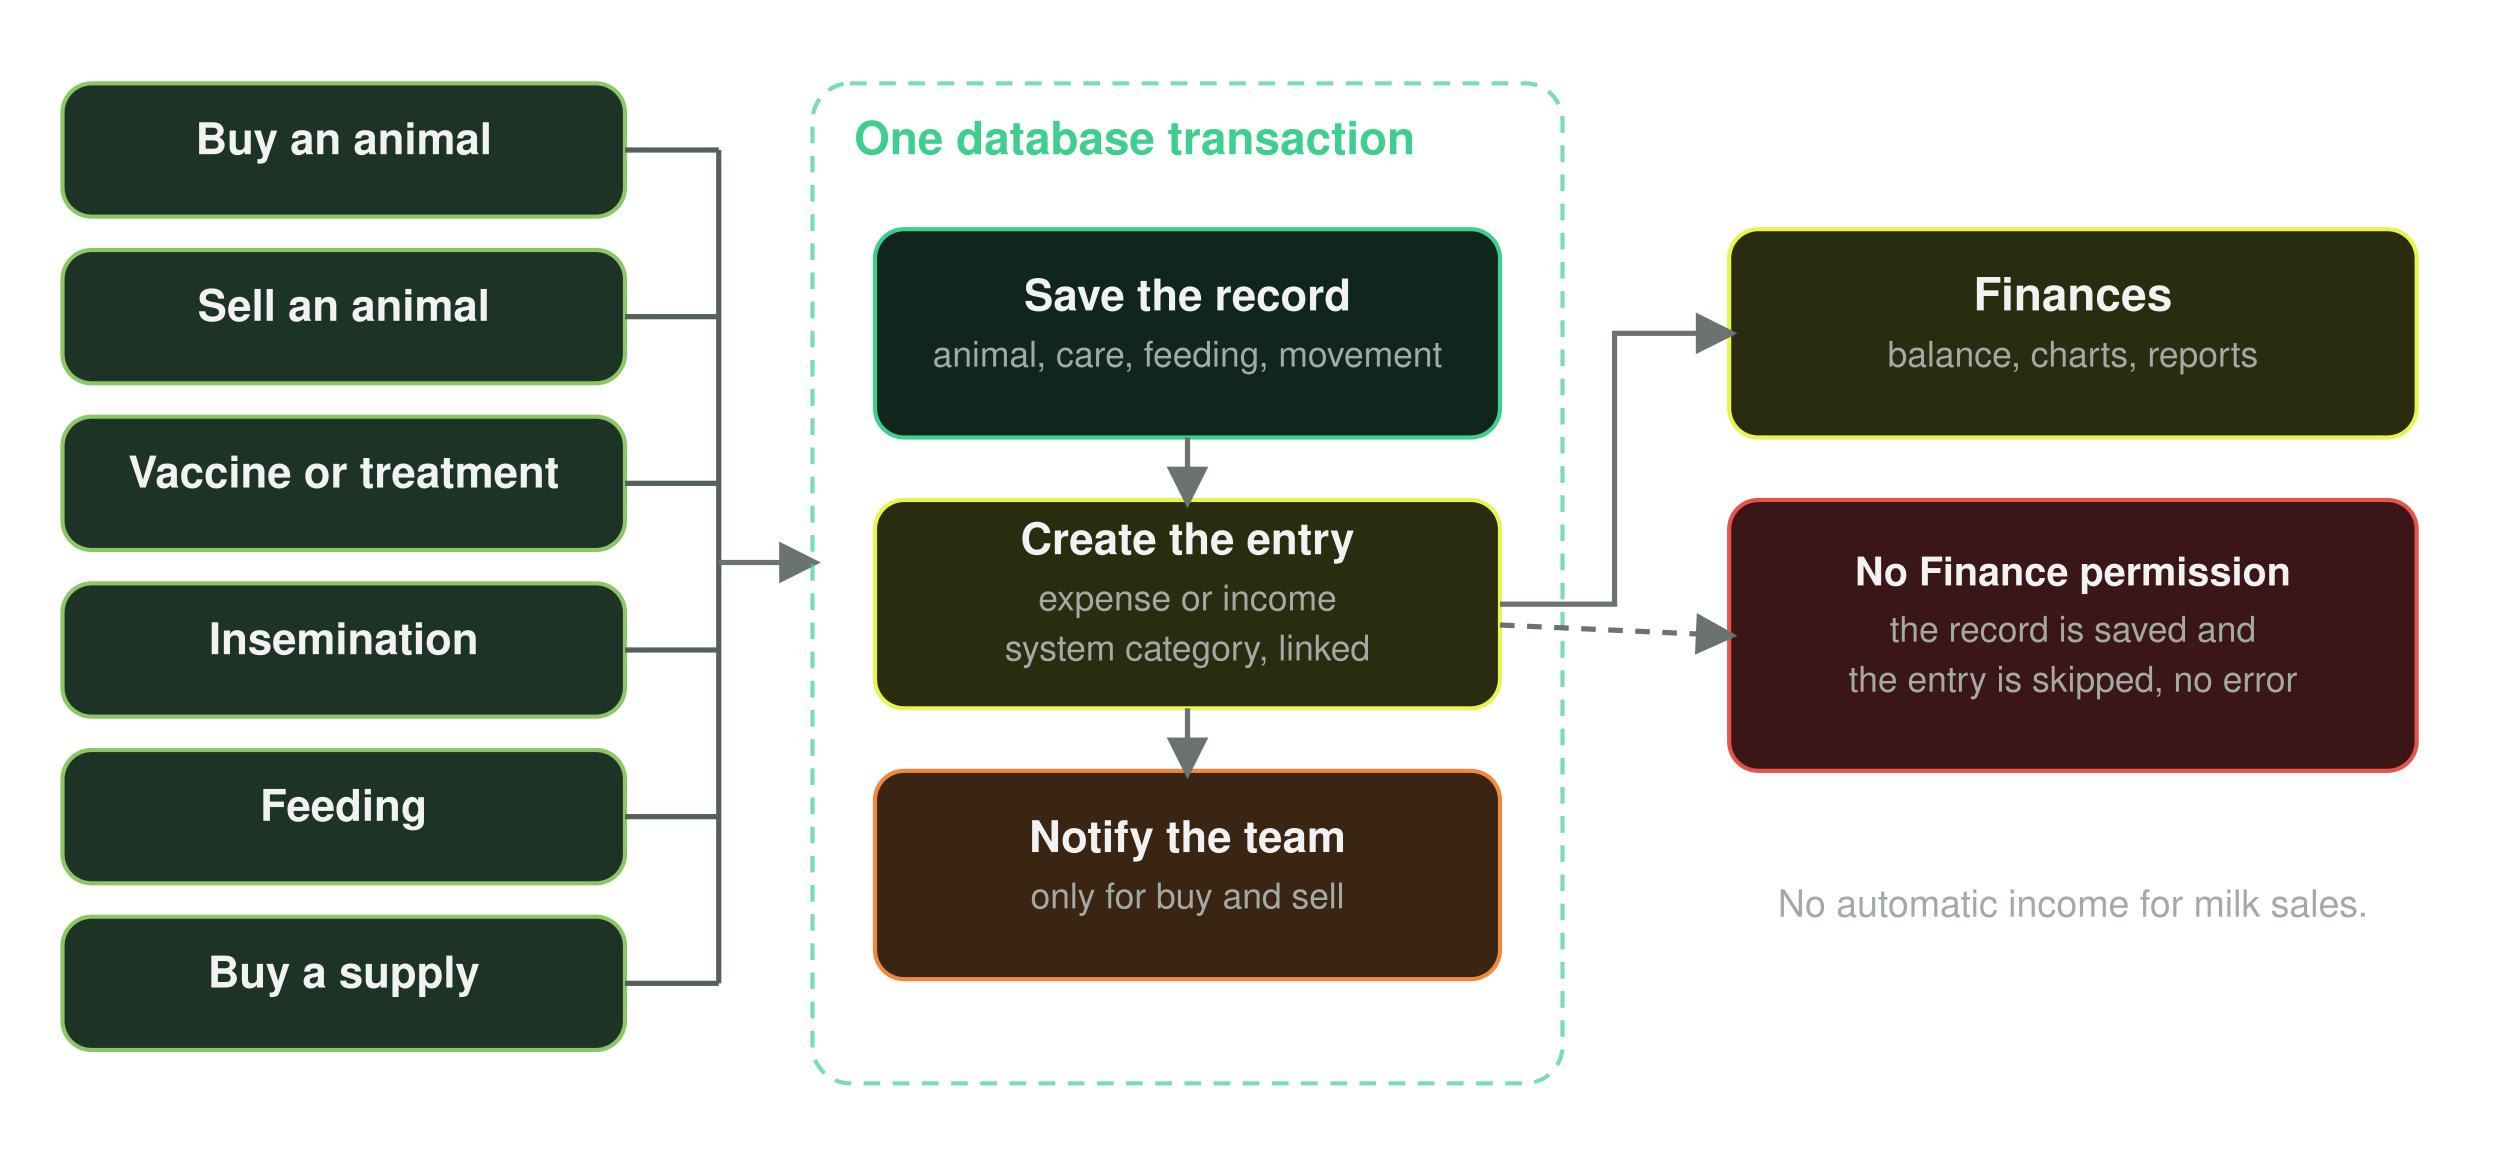
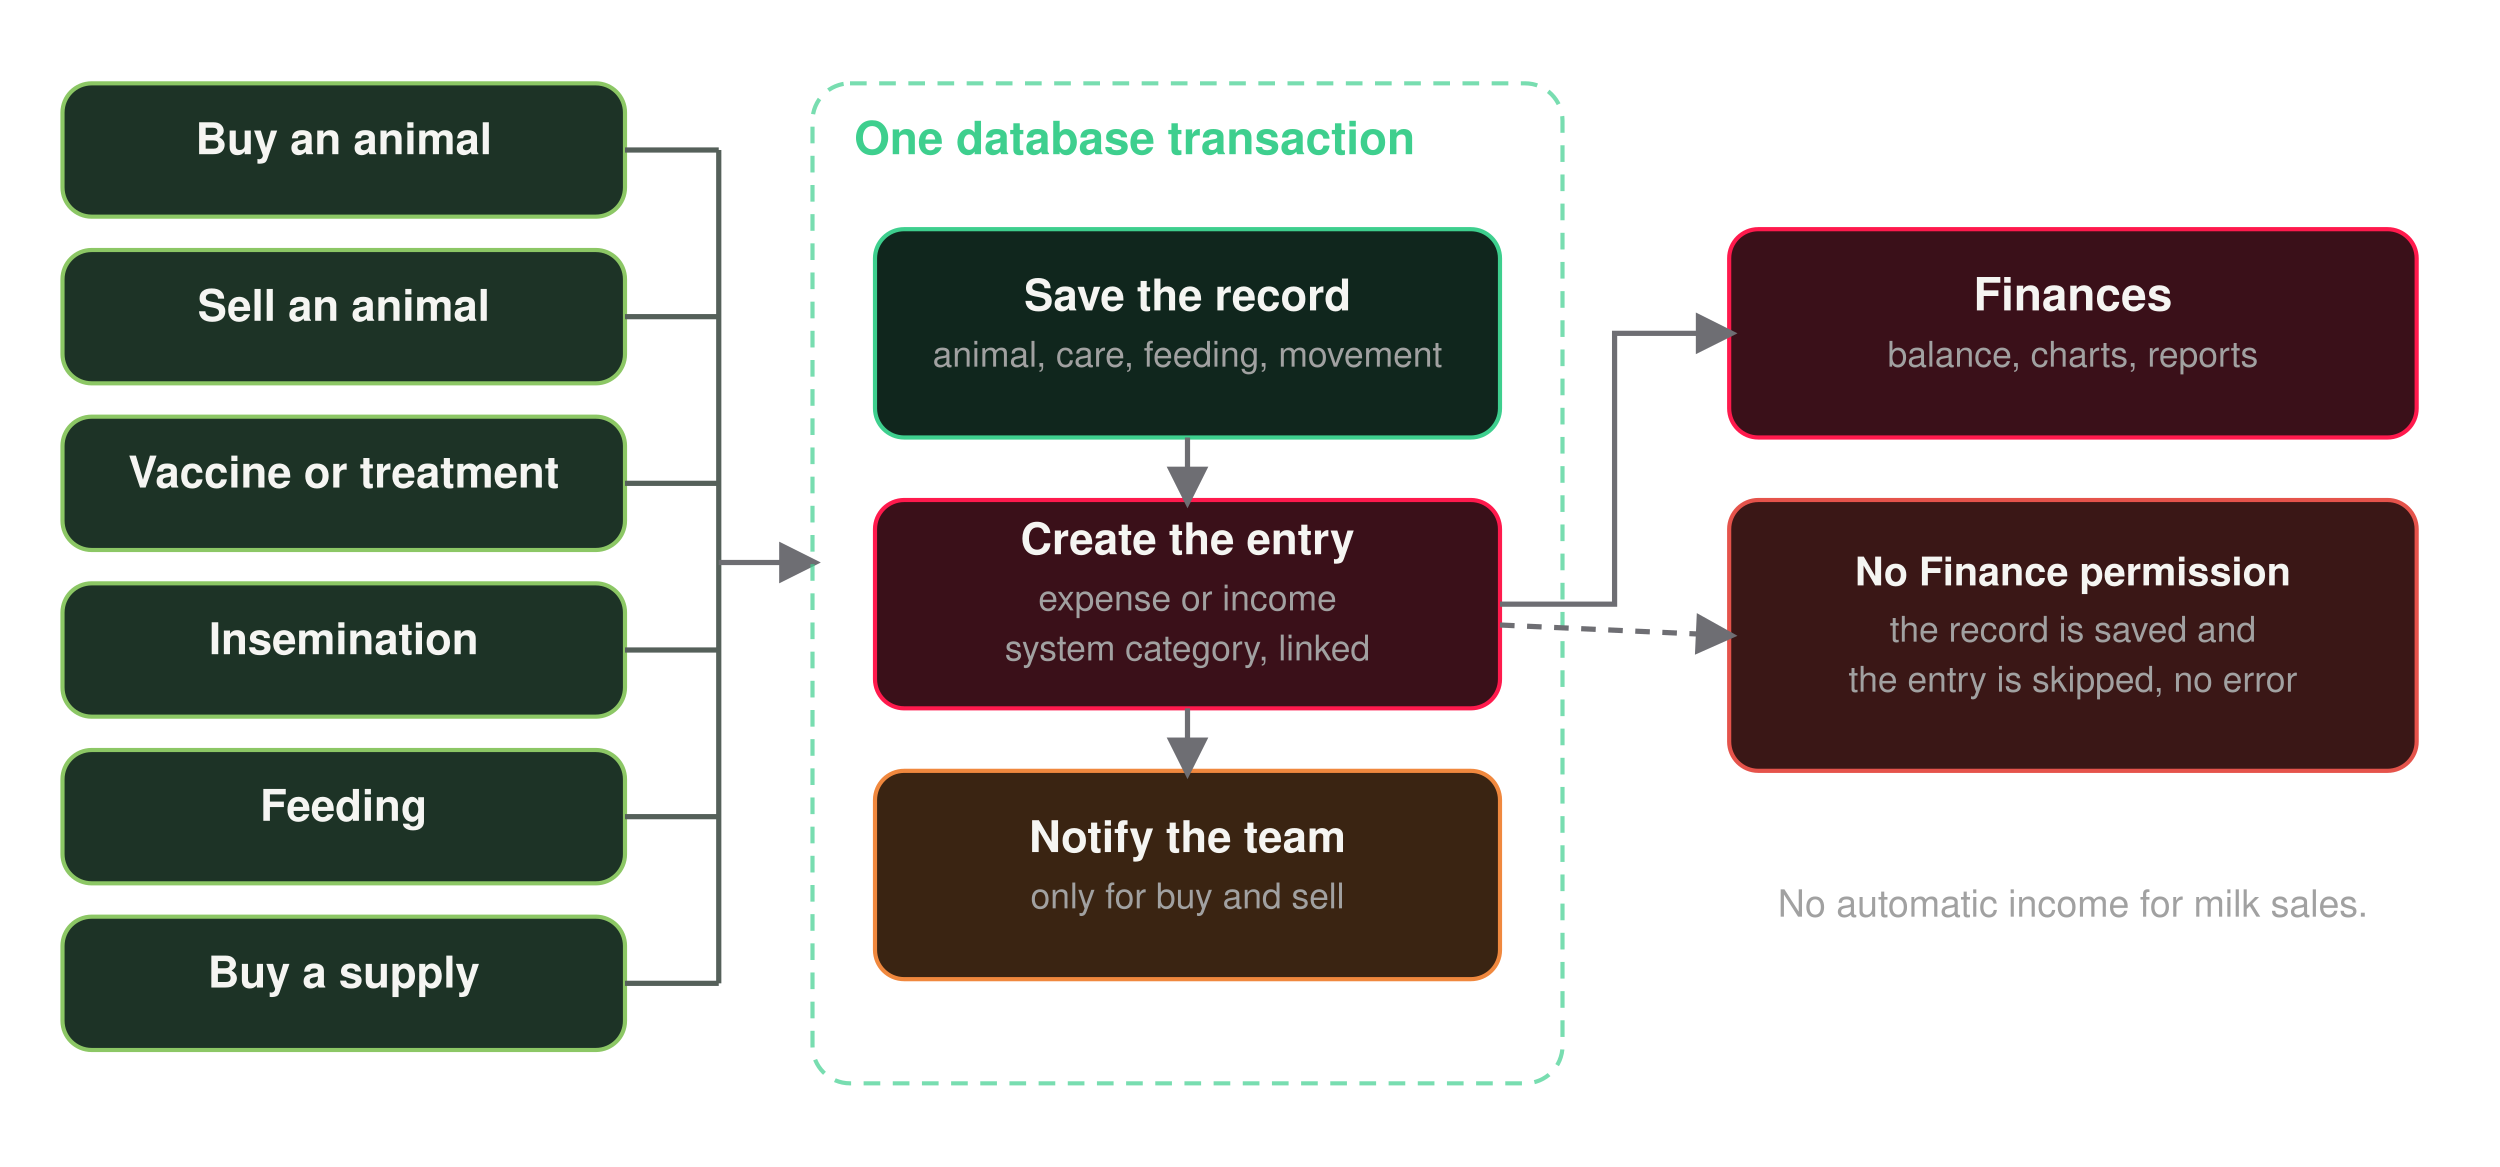
<svg xmlns="http://www.w3.org/2000/svg" viewBox="0 0 1200 560" width="1200" height="560" font-family="Helvetica, Arial, sans-serif">
  <defs>
    <marker id="a" viewBox="0 0 10 10" refX="8" refY="5" markerWidth="8" markerHeight="8" orient="auto-start-reverse">
-       <path d="M0,0 L10,5 L0,10 z" fill="#6b7370" />
+       <path d="M0,0 L10,5 L0,10 z" fill="#6e6e73" />
    </marker>
  </defs>
  <rect x="30" y="40" width="270" height="64" rx="14" fill="#1d3326" stroke="#8cc765" stroke-width="2" />
-   <text x="165.0" y="74.0" font-size="21" font-weight="700" fill="#f2f2f2" text-anchor="middle">Buy an animal</text>
+   <text x="165.0" y="74.0" font-size="21" font-weight="700" fill="#f5f5f2" text-anchor="middle">Buy an animal</text>
  <path d="M300,72 H345" stroke="#55605a" stroke-width="2.5" fill="none" />
  <rect x="30" y="120" width="270" height="64" rx="14" fill="#1d3326" stroke="#8cc765" stroke-width="2" />
-   <text x="165.0" y="154.0" font-size="21" font-weight="700" fill="#f2f2f2" text-anchor="middle">Sell an animal</text>
+   <text x="165.0" y="154.0" font-size="21" font-weight="700" fill="#f5f5f2" text-anchor="middle">Sell an animal</text>
  <path d="M300,152 H345" stroke="#55605a" stroke-width="2.5" fill="none" />
  <rect x="30" y="200" width="270" height="64" rx="14" fill="#1d3326" stroke="#8cc765" stroke-width="2" />
-   <text x="165.0" y="234.0" font-size="21" font-weight="700" fill="#f2f2f2" text-anchor="middle">Vaccine or treatment</text>
+   <text x="165.0" y="234.0" font-size="21" font-weight="700" fill="#f5f5f2" text-anchor="middle">Vaccine or treatment</text>
  <path d="M300,232 H345" stroke="#55605a" stroke-width="2.5" fill="none" />
  <rect x="30" y="280" width="270" height="64" rx="14" fill="#1d3326" stroke="#8cc765" stroke-width="2" />
-   <text x="165.0" y="314.0" font-size="21" font-weight="700" fill="#f2f2f2" text-anchor="middle">Insemination</text>
+   <text x="165.0" y="314.0" font-size="21" font-weight="700" fill="#f5f5f2" text-anchor="middle">Insemination</text>
  <path d="M300,312 H345" stroke="#55605a" stroke-width="2.5" fill="none" />
  <rect x="30" y="360" width="270" height="64" rx="14" fill="#1d3326" stroke="#8cc765" stroke-width="2" />
-   <text x="165.0" y="394.0" font-size="21" font-weight="700" fill="#f2f2f2" text-anchor="middle">Feeding</text>
+   <text x="165.0" y="394.0" font-size="21" font-weight="700" fill="#f5f5f2" text-anchor="middle">Feeding</text>
  <path d="M300,392 H345" stroke="#55605a" stroke-width="2.5" fill="none" />
  <rect x="30" y="440" width="270" height="64" rx="14" fill="#1d3326" stroke="#8cc765" stroke-width="2" />
-   <text x="165.0" y="474.0" font-size="21" font-weight="700" fill="#f2f2f2" text-anchor="middle">Buy a supply</text>
+   <text x="165.0" y="474.0" font-size="21" font-weight="700" fill="#f5f5f2" text-anchor="middle">Buy a supply</text>
  <path d="M300,472 H345" stroke="#55605a" stroke-width="2.5" fill="none" />
  <path d="M345,72 V472" stroke="#55605a" stroke-width="2.5" fill="none" />
-   <path d="M345,270 L390,270" fill="none" stroke="#6b7370" stroke-width="2.5" marker-end="url(#a)" />
+   <path d="M345,270 L390,270" fill="none" stroke="#6e6e73" stroke-width="2.5" marker-end="url(#a)" />
  <rect x="390" y="40" width="360" height="480" rx="18" fill="none" stroke="#3ecf8e" stroke-width="2" stroke-dasharray="8 6" opacity=".7" />
  <text x="410" y="74" font-size="22" font-weight="700" fill="#3ecf8e">One database transaction</text>
  <rect x="420" y="110" width="300" height="100" rx="14" fill="#10261d" stroke="#3ecf8e" stroke-width="2" />
-   <text x="570.0" y="149.0" font-size="21" font-weight="700" fill="#f2f2f2" text-anchor="middle">Save the record</text>
-   <text x="570.0" y="176.0" font-size="17" fill="#a3aaa6" text-anchor="middle">animal, care, feeding, movement</text>
-   <rect x="420" y="240" width="300" height="100" rx="14" fill="#2a2c10" stroke="#E7F451" stroke-width="2" />
-   <text x="570.0" y="266.0" font-size="21" font-weight="700" fill="#f2f2f2" text-anchor="middle">Create the entry</text>
-   <text x="570.0" y="293.0" font-size="17" fill="#a3aaa6" text-anchor="middle">expense or income</text>
-   <text x="570.0" y="317.0" font-size="17" fill="#a3aaa6" text-anchor="middle">system category, linked</text>
+   <text x="570.0" y="149.0" font-size="21" font-weight="700" fill="#f5f5f2" text-anchor="middle">Save the record</text>
+   <text x="570.0" y="176.0" font-size="17" fill="#a1a1a1" text-anchor="middle">animal, care, feeding, movement</text>
+   <rect x="420" y="240" width="300" height="100" rx="14" fill="#3a1019" stroke="#FF1A4D" stroke-width="2" />
+   <text x="570.0" y="266.0" font-size="21" font-weight="700" fill="#f5f5f2" text-anchor="middle">Create the entry</text>
+   <text x="570.0" y="293.0" font-size="17" fill="#a1a1a1" text-anchor="middle">expense or income</text>
+   <text x="570.0" y="317.0" font-size="17" fill="#a1a1a1" text-anchor="middle">system category, linked</text>
  <rect x="420" y="370" width="300" height="100" rx="14" fill="#3a2412" stroke="#f0883e" stroke-width="2" />
-   <text x="570.0" y="409.0" font-size="21" font-weight="700" fill="#f2f2f2" text-anchor="middle">Notify the team</text>
-   <text x="570.0" y="436.0" font-size="17" fill="#a3aaa6" text-anchor="middle">only for buy and sell</text>
-   <path d="M570,210 L570,240" fill="none" stroke="#6b7370" stroke-width="2.5" marker-end="url(#a)" />
-   <path d="M570,340 L570,370" fill="none" stroke="#6b7370" stroke-width="2.5" marker-end="url(#a)" />
-   <rect x="830" y="110" width="330" height="100" rx="14" fill="#2a2c10" stroke="#E7F451" stroke-width="2" />
-   <text x="995.0" y="149.0" font-size="22" font-weight="700" fill="#f2f2f2" text-anchor="middle">Finances</text>
-   <text x="995.0" y="176.0" font-size="17" fill="#a3aaa6" text-anchor="middle">balance, charts, reports</text>
-   <path d="M720,290 L775,290 L775,160 L830,160" fill="none" stroke="#6b7370" stroke-width="2.5" marker-end="url(#a)" />
+   <text x="570.0" y="409.0" font-size="21" font-weight="700" fill="#f5f5f2" text-anchor="middle">Notify the team</text>
+   <text x="570.0" y="436.0" font-size="17" fill="#a1a1a1" text-anchor="middle">only for buy and sell</text>
+   <path d="M570,210 L570,240" fill="none" stroke="#6e6e73" stroke-width="2.5" marker-end="url(#a)" />
+   <path d="M570,340 L570,370" fill="none" stroke="#6e6e73" stroke-width="2.5" marker-end="url(#a)" />
+   <rect x="830" y="110" width="330" height="100" rx="14" fill="#3a1019" stroke="#FF1A4D" stroke-width="2" />
+   <text x="995.0" y="149.0" font-size="22" font-weight="700" fill="#f5f5f2" text-anchor="middle">Finances</text>
+   <text x="995.0" y="176.0" font-size="17" fill="#a1a1a1" text-anchor="middle">balance, charts, reports</text>
+   <path d="M720,290 L775,290 L775,160 L830,160" fill="none" stroke="#6e6e73" stroke-width="2.5" marker-end="url(#a)" />
  <rect x="830" y="240" width="330" height="130" rx="14" fill="#3a1716" stroke="#e5534b" stroke-width="2" />
-   <text x="995.0" y="281.0" font-size="19" font-weight="700" fill="#f2f2f2" text-anchor="middle">No Finance permission</text>
-   <text x="995.0" y="308.0" font-size="17" fill="#a3aaa6" text-anchor="middle">the record is saved and</text>
-   <text x="995.0" y="332.0" font-size="17" fill="#a3aaa6" text-anchor="middle">the entry is skipped, no error</text>
-   <path d="M720,300 L830,305" fill="none" stroke="#6b7370" stroke-width="2.5" stroke-dasharray="7 6" marker-end="url(#a)" />
-   <text x="995" y="440" font-size="18" fill="#a3aaa6" text-anchor="middle">No automatic income for milk sales.</text>
+   <text x="995.0" y="281.0" font-size="19" font-weight="700" fill="#f5f5f2" text-anchor="middle">No Finance permission</text>
+   <text x="995.0" y="308.0" font-size="17" fill="#a1a1a1" text-anchor="middle">the record is saved and</text>
+   <text x="995.0" y="332.0" font-size="17" fill="#a1a1a1" text-anchor="middle">the entry is skipped, no error</text>
+   <path d="M720,300 L830,305" fill="none" stroke="#6e6e73" stroke-width="2.5" stroke-dasharray="7 6" marker-end="url(#a)" />
+   <text x="995" y="440" font-size="18" fill="#a1a1a1" text-anchor="middle">No automatic income for milk sales.</text>
</svg>
